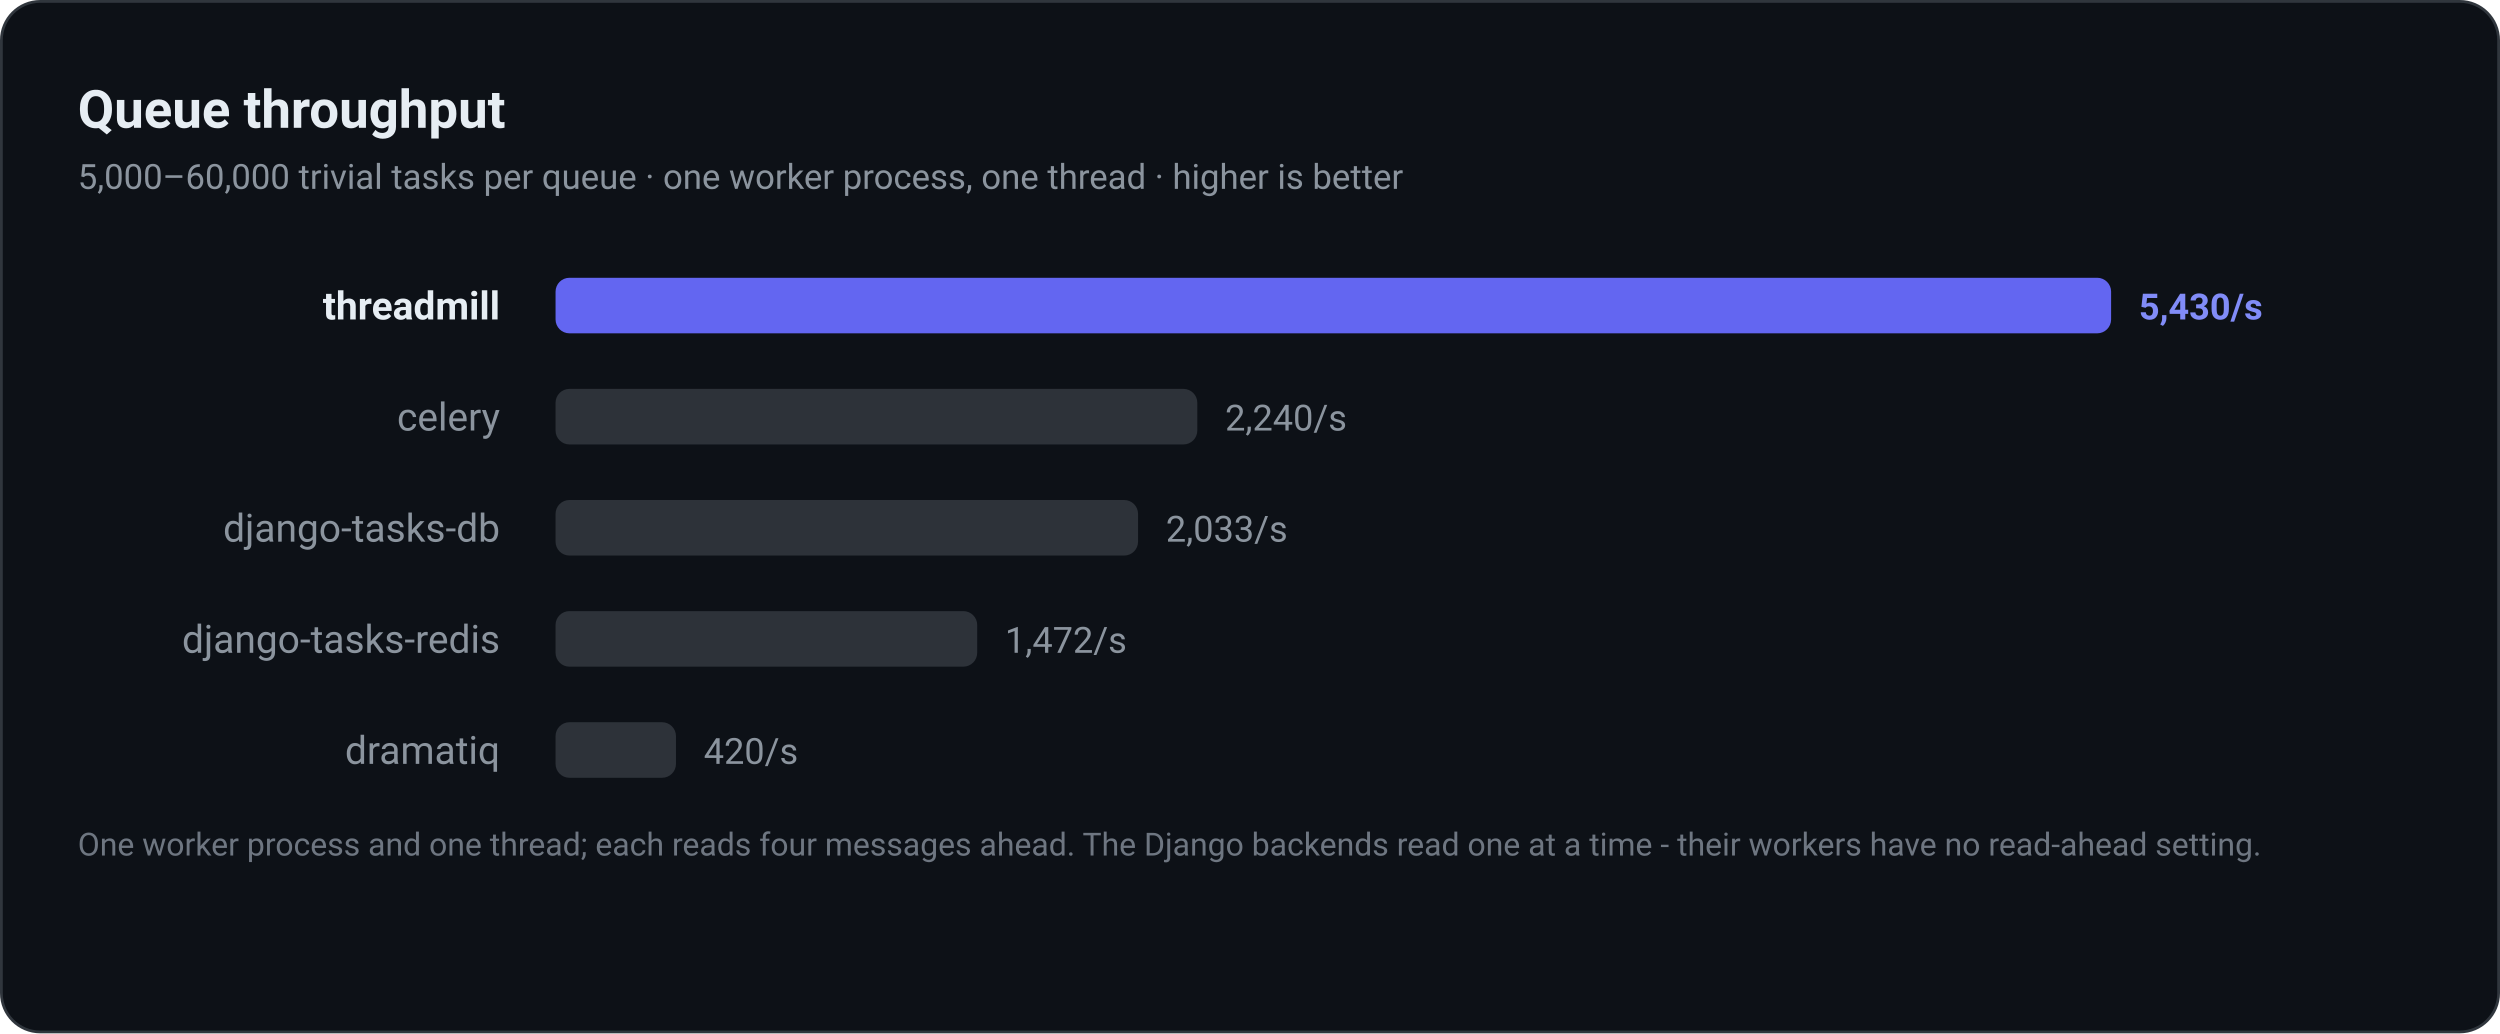
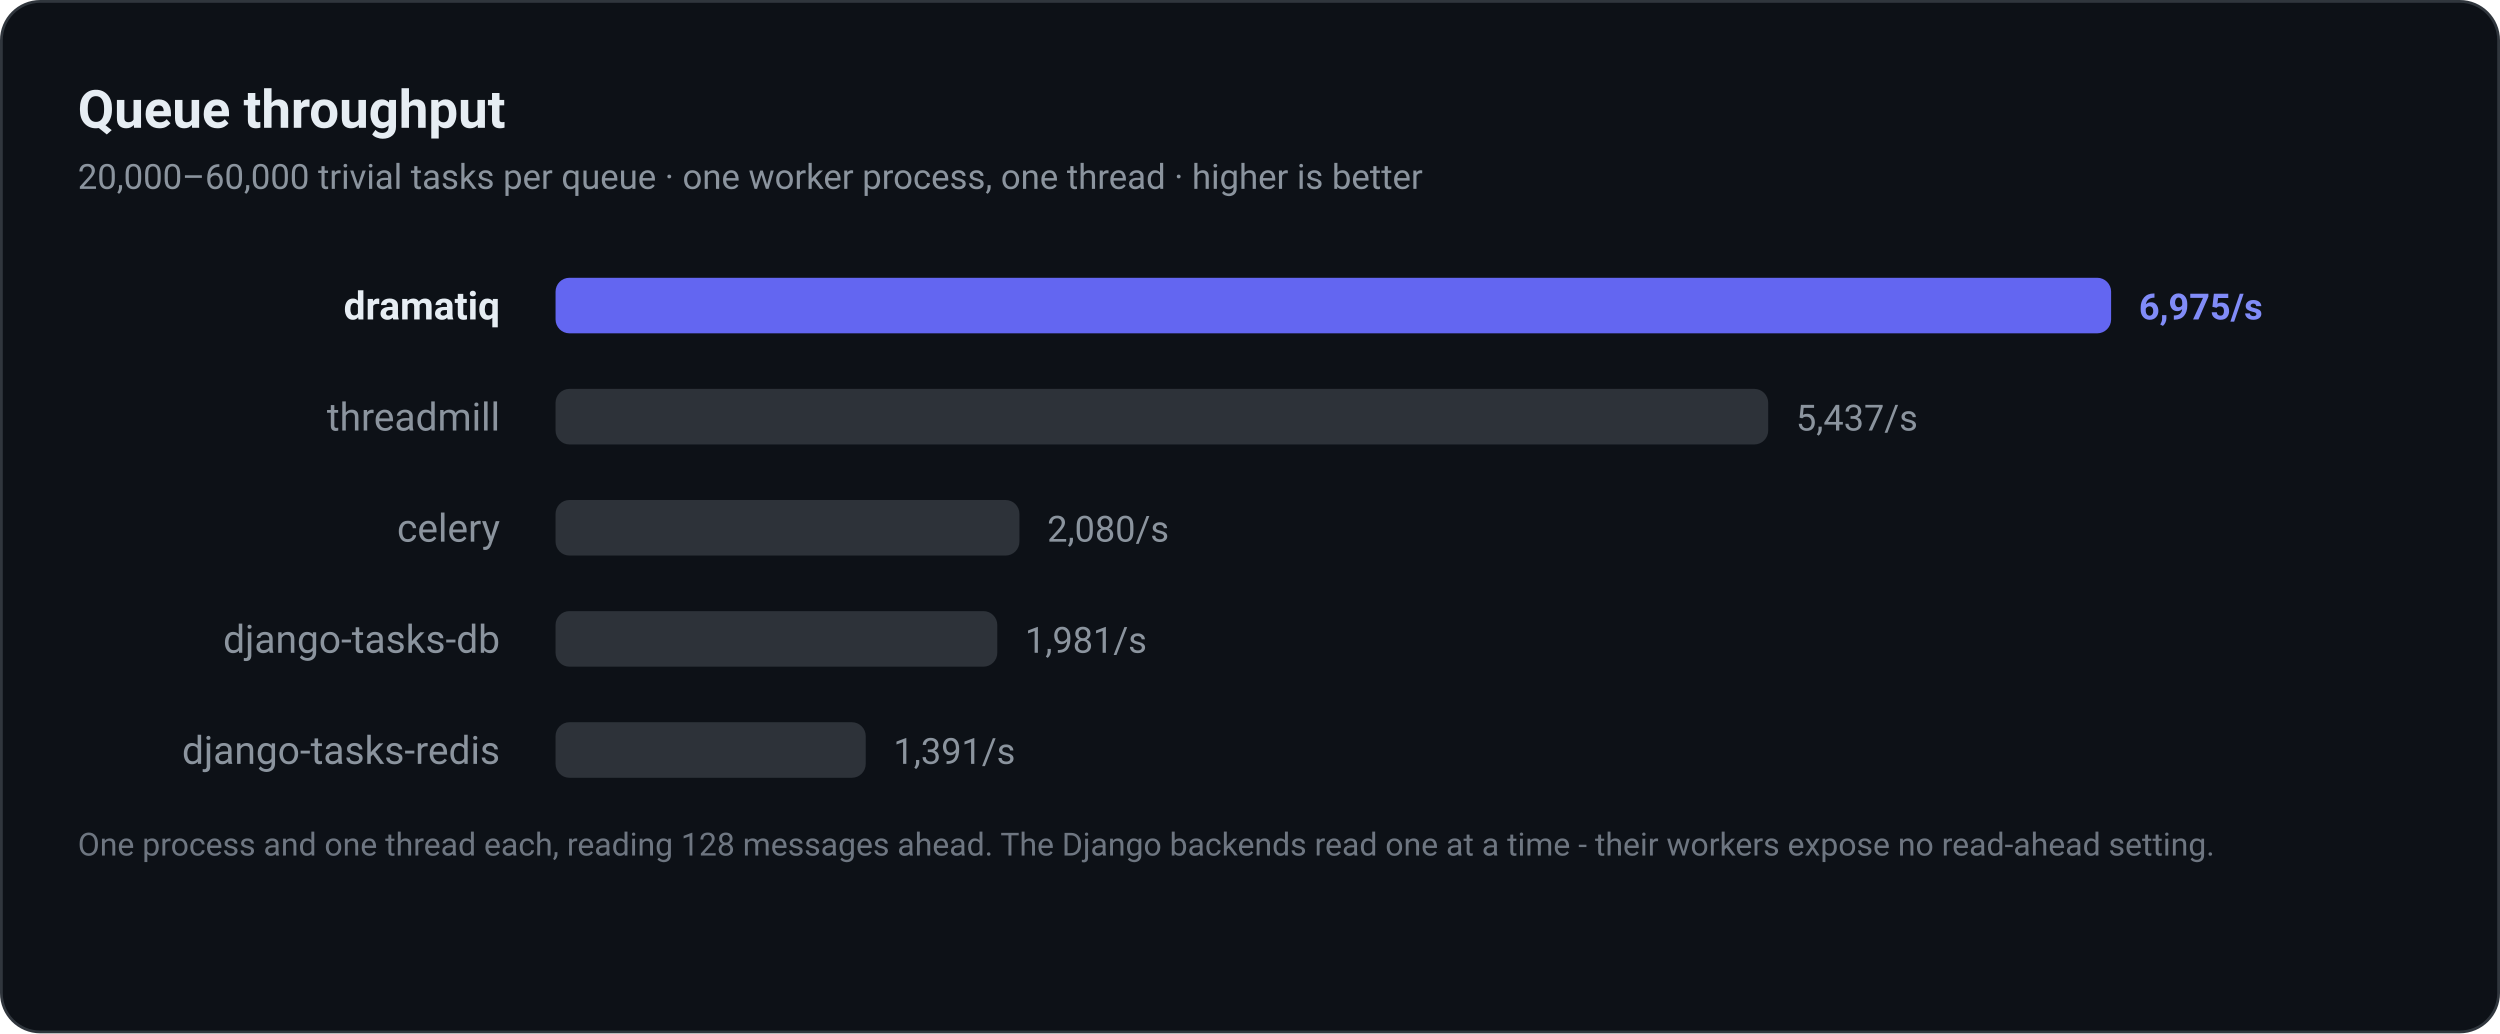
- <svg xmlns="http://www.w3.org/2000/svg" viewBox="0 0 900 372" width="900" height="372" role="img" aria-label="Tasks per second with one worker: threadmill 5,430, celery 2,240, django-tasks-db 2,033, django-tasks-redis 1,472, dramatiq 420.">
+ <svg xmlns="http://www.w3.org/2000/svg" viewBox="0 0 900 372" width="900" height="372" role="img" aria-label="Tasks per second with one worker: dramatiq 6,975, threadmill 5,437, celery 2,080, django-tasks-db 1,981, django-tasks-redis 1,391.">
  <style>svg{max-width:100%;height:auto}</style>
  <rect x="0.5" y="0.5" width="899" height="371" rx="14" fill="#0d1117" stroke="#30363d" />
  <text x="28" y="46" font-family="system-ui, -apple-system, &quot;Segoe UI&quot;, Roboto, &quot;Helvetica Neue&quot;, Arial, sans-serif" font-size="19" font-weight="700" fill="#e6edf3" text-anchor="start">Queue throughput</text>
-   <text x="28" y="68" font-family="system-ui, -apple-system, &quot;Segoe UI&quot;, Roboto, &quot;Helvetica Neue&quot;, Arial, sans-serif" font-size="12.5" font-weight="400" fill="#8b949e" text-anchor="start">5,000–60,000 trivial tasks per queue · one worker process, one thread · higher is better</text>
-   <text x="180" y="115" font-family="system-ui, -apple-system, &quot;Segoe UI&quot;, Roboto, &quot;Helvetica Neue&quot;, Arial, sans-serif" font-size="14" font-weight="700" fill="#e6edf3" text-anchor="end">threadmill</text>
+   <text x="28" y="68" font-family="system-ui, -apple-system, &quot;Segoe UI&quot;, Roboto, &quot;Helvetica Neue&quot;, Arial, sans-serif" font-size="12.5" font-weight="400" fill="#8b949e" text-anchor="start">20,000–60,000 trivial tasks per queue · one worker process, one thread · higher is better</text>
+   <text x="180" y="115" font-family="system-ui, -apple-system, &quot;Segoe UI&quot;, Roboto, &quot;Helvetica Neue&quot;, Arial, sans-serif" font-size="14" font-weight="700" fill="#e6edf3" text-anchor="end">dramatiq</text>
  <rect x="200" y="100" width="560.00" height="20" rx="5" fill="#6366f1" opacity="1" />
-   <text x="770" y="115" font-family="system-ui, -apple-system, &quot;Segoe UI&quot;, Roboto, &quot;Helvetica Neue&quot;, Arial, sans-serif" font-size="13" font-weight="700" fill="#818cf8" text-anchor="start">5,430/s</text>
-   <text x="180" y="155" font-family="system-ui, -apple-system, &quot;Segoe UI&quot;, Roboto, &quot;Helvetica Neue&quot;, Arial, sans-serif" font-size="14" font-weight="400" fill="#8b949e" text-anchor="end">celery</text>
-   <rect x="200" y="140" width="231.03" height="20" rx="5" fill="#8b949e" opacity="0.25" />
-   <text x="441.033" y="155" font-family="system-ui, -apple-system, &quot;Segoe UI&quot;, Roboto, &quot;Helvetica Neue&quot;, Arial, sans-serif" font-size="13" font-weight="400" fill="#8b949e" text-anchor="start">2,240/s</text>
-   <text x="180" y="195" font-family="system-ui, -apple-system, &quot;Segoe UI&quot;, Roboto, &quot;Helvetica Neue&quot;, Arial, sans-serif" font-size="14" font-weight="400" fill="#8b949e" text-anchor="end">django-tasks-db</text>
-   <rect x="200" y="180" width="209.70" height="20" rx="5" fill="#8b949e" opacity="0.25" />
-   <text x="419.705" y="195" font-family="system-ui, -apple-system, &quot;Segoe UI&quot;, Roboto, &quot;Helvetica Neue&quot;, Arial, sans-serif" font-size="13" font-weight="400" fill="#8b949e" text-anchor="start">2,033/s</text>
-   <text x="180" y="235" font-family="system-ui, -apple-system, &quot;Segoe UI&quot;, Roboto, &quot;Helvetica Neue&quot;, Arial, sans-serif" font-size="14" font-weight="400" fill="#8b949e" text-anchor="end">django-tasks-redis</text>
-   <rect x="200" y="220" width="151.79" height="20" rx="5" fill="#8b949e" opacity="0.25" />
-   <text x="361.795" y="235" font-family="system-ui, -apple-system, &quot;Segoe UI&quot;, Roboto, &quot;Helvetica Neue&quot;, Arial, sans-serif" font-size="13" font-weight="400" fill="#8b949e" text-anchor="start">1,472/s</text>
-   <text x="180" y="275" font-family="system-ui, -apple-system, &quot;Segoe UI&quot;, Roboto, &quot;Helvetica Neue&quot;, Arial, sans-serif" font-size="14" font-weight="400" fill="#8b949e" text-anchor="end">dramatiq</text>
-   <rect x="200" y="260" width="43.35" height="20" rx="5" fill="#8b949e" opacity="0.25" />
-   <text x="253.347" y="275" font-family="system-ui, -apple-system, &quot;Segoe UI&quot;, Roboto, &quot;Helvetica Neue&quot;, Arial, sans-serif" font-size="13" font-weight="400" fill="#8b949e" text-anchor="start">420/s</text>
-   <text x="28" y="308" font-family="system-ui, -apple-system, &quot;Segoe UI&quot;, Roboto, &quot;Helvetica Neue&quot;, Arial, sans-serif" font-size="11.5" font-weight="400" fill="#6e7681" text-anchor="start">One worker process and one thread; each reads four messages ahead. The Django backends read one at a time - their workers have no read-ahead setting.</text>
+   <text x="770" y="115" font-family="system-ui, -apple-system, &quot;Segoe UI&quot;, Roboto, &quot;Helvetica Neue&quot;, Arial, sans-serif" font-size="13" font-weight="700" fill="#818cf8" text-anchor="start">6,975/s</text>
+   <text x="180" y="155" font-family="system-ui, -apple-system, &quot;Segoe UI&quot;, Roboto, &quot;Helvetica Neue&quot;, Arial, sans-serif" font-size="14" font-weight="400" fill="#8b949e" text-anchor="end">threadmill</text>
+   <rect x="200" y="140" width="436.55" height="20" rx="5" fill="#8b949e" opacity="0.25" />
+   <text x="646.55" y="155" font-family="system-ui, -apple-system, &quot;Segoe UI&quot;, Roboto, &quot;Helvetica Neue&quot;, Arial, sans-serif" font-size="13" font-weight="400" fill="#8b949e" text-anchor="start">5,437/s</text>
+   <text x="180" y="195" font-family="system-ui, -apple-system, &quot;Segoe UI&quot;, Roboto, &quot;Helvetica Neue&quot;, Arial, sans-serif" font-size="14" font-weight="400" fill="#8b949e" text-anchor="end">celery</text>
+   <rect x="200" y="180" width="166.99" height="20" rx="5" fill="#8b949e" opacity="0.25" />
+   <text x="376.994" y="195" font-family="system-ui, -apple-system, &quot;Segoe UI&quot;, Roboto, &quot;Helvetica Neue&quot;, Arial, sans-serif" font-size="13" font-weight="400" fill="#8b949e" text-anchor="start">2,080/s</text>
+   <text x="180" y="235" font-family="system-ui, -apple-system, &quot;Segoe UI&quot;, Roboto, &quot;Helvetica Neue&quot;, Arial, sans-serif" font-size="14" font-weight="400" fill="#8b949e" text-anchor="end">django-tasks-db</text>
+   <rect x="200" y="220" width="159.02" height="20" rx="5" fill="#8b949e" opacity="0.25" />
+   <text x="369.017" y="235" font-family="system-ui, -apple-system, &quot;Segoe UI&quot;, Roboto, &quot;Helvetica Neue&quot;, Arial, sans-serif" font-size="13" font-weight="400" fill="#8b949e" text-anchor="start">1,981/s</text>
+   <text x="180" y="275" font-family="system-ui, -apple-system, &quot;Segoe UI&quot;, Roboto, &quot;Helvetica Neue&quot;, Arial, sans-serif" font-size="14" font-weight="400" fill="#8b949e" text-anchor="end">django-tasks-redis</text>
+   <rect x="200" y="260" width="111.66" height="20" rx="5" fill="#8b949e" opacity="0.25" />
+   <text x="321.658" y="275" font-family="system-ui, -apple-system, &quot;Segoe UI&quot;, Roboto, &quot;Helvetica Neue&quot;, Arial, sans-serif" font-size="13" font-weight="400" fill="#8b949e" text-anchor="start">1,391/s</text>
+   <text x="28" y="308" font-family="system-ui, -apple-system, &quot;Segoe UI&quot;, Roboto, &quot;Helvetica Neue&quot;, Arial, sans-serif" font-size="11.5" font-weight="400" fill="#6e7681" text-anchor="start">One process and one thread each, reading 128 messages ahead. The Django backends read one at a time - their workers expose no read-ahead setting.</text>
</svg>
